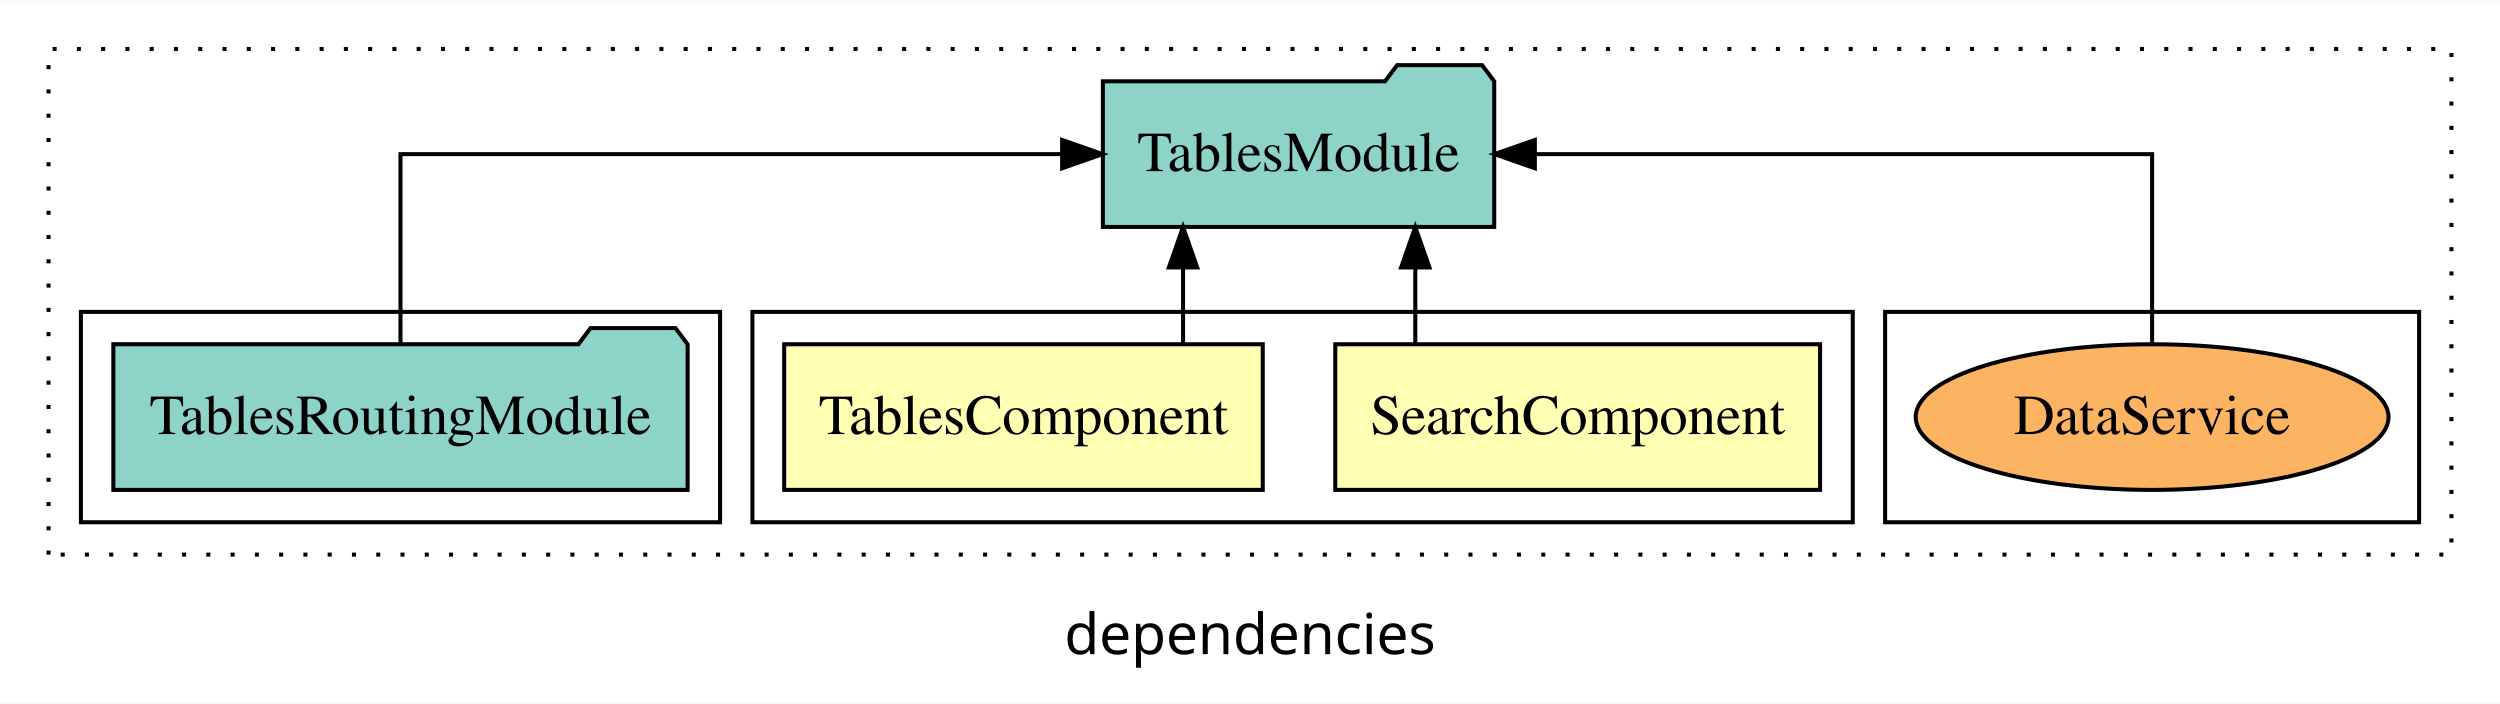
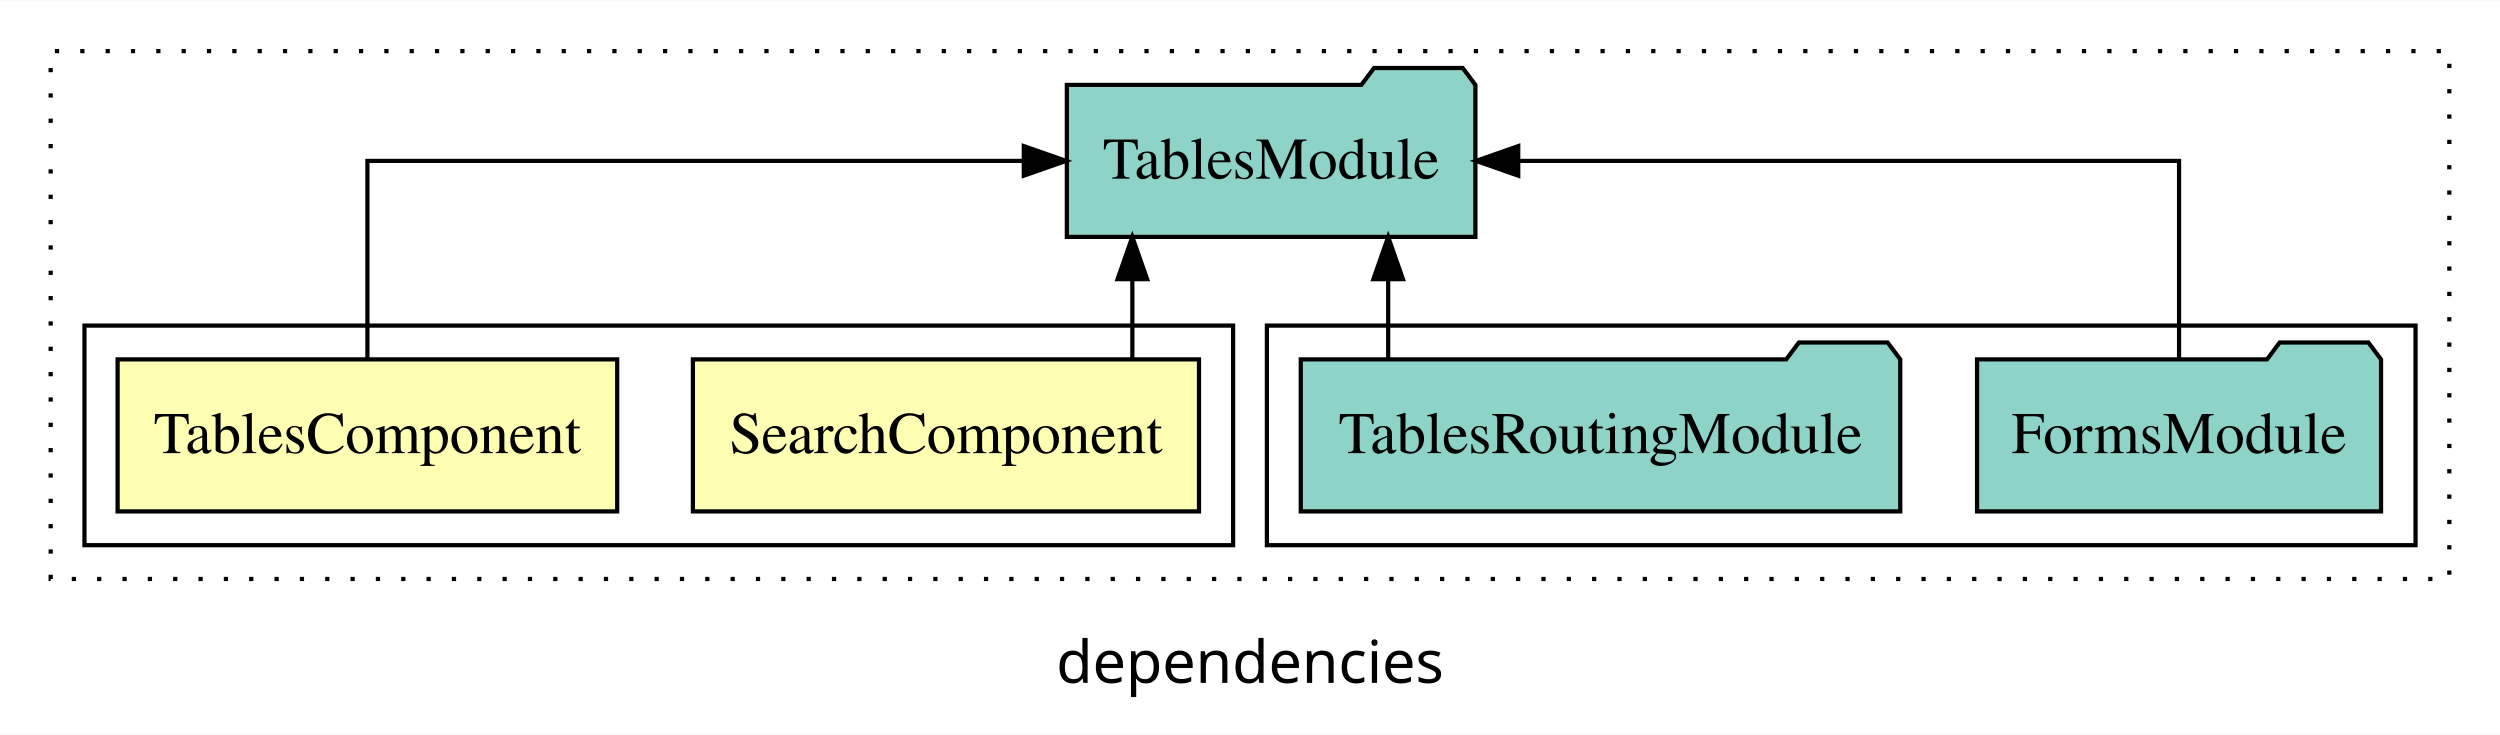
- <svg xmlns="http://www.w3.org/2000/svg" width="618pt" height="174pt" viewBox="0.00 0.00 618.00 173.80">
+ <svg xmlns="http://www.w3.org/2000/svg" width="592pt" height="174pt" viewBox="0.00 0.00 592.00 173.80">
  <g id="graph0" class="graph" transform="scale(1 1) rotate(0) translate(4 169.8)">
-     <polygon fill="white" stroke="transparent" points="-4,4 -4,-169.8 614,-169.8 614,4 -4,4" />
-     <text text-anchor="middle" x="305" y="-8.2" font-family="sans-serif" font-size="14.00">dependencies</text>
+     <polygon fill="white" stroke="transparent" points="-4,4 -4,-169.8 588,-169.8 588,4 -4,4" />
+     <text text-anchor="middle" x="292" y="-8.2" font-family="sans-serif" font-size="14.00">dependencies</text>
    <g id="clust1" class="cluster">
-       <polygon fill="none" stroke="black" stroke-dasharray="1,5" points="8,-32.8 8,-157.8 602,-157.8 602,-32.8 8,-32.8" />
+       <polygon fill="none" stroke="black" stroke-dasharray="1,5" points="8,-32.8 8,-157.8 576,-157.8 576,-32.8 8,-32.8" />
    </g>
-     <g id="clust8" class="cluster">
-       <polygon fill="none" stroke="black" points="462,-40.8 462,-92.8 594,-92.8 594,-40.8 462,-40.8" />
+     <g id="clust5" class="cluster">
+       <polygon fill="none" stroke="black" points="296,-40.8 296,-92.8 568,-92.8 568,-40.8 296,-40.8" />
    </g>
    <g id="clust2" class="cluster">
-       <polygon fill="none" stroke="black" points="182,-40.8 182,-92.8 454,-92.8 454,-40.8 182,-40.8" />
-     </g>
-     <g id="clust5" class="cluster">
-       <polygon fill="none" stroke="black" points="16,-40.8 16,-92.8 174,-92.8 174,-40.8 16,-40.8" />
+       <polygon fill="none" stroke="black" points="16,-40.8 16,-92.8 288,-92.8 288,-40.8 16,-40.8" />
    </g>
    <g id="node1" class="node">
-       <polygon fill="#ffffb3" stroke="black" points="445.92,-84.8 326.08,-84.8 326.08,-48.8 445.92,-48.8 445.92,-84.8" />
-       <text text-anchor="middle" x="386" y="-62.6" font-family="Times,serif" font-size="14.00">SearchComponent</text>
+       <polygon fill="#ffffb3" stroke="black" points="279.92,-84.8 160.08,-84.8 160.08,-48.8 279.92,-48.8 279.92,-84.8" />
+       <text text-anchor="middle" x="220" y="-62.6" font-family="Times,serif" font-size="14.00">SearchComponent</text>
    </g>
    <g id="node3" class="node">
-       <polygon fill="#8dd3c7" stroke="black" points="365.37,-149.8 362.37,-153.8 341.37,-153.8 338.37,-149.8 268.63,-149.8 268.63,-113.8 365.37,-113.8 365.37,-149.8" />
-       <text text-anchor="middle" x="317" y="-127.6" font-family="Times,serif" font-size="14.00">TablesModule</text>
+       <polygon fill="#8dd3c7" stroke="black" points="345.37,-149.8 342.37,-153.8 321.37,-153.8 318.37,-149.8 248.63,-149.8 248.63,-113.8 345.37,-113.8 345.37,-149.8" />
+       <text text-anchor="middle" x="297" y="-127.6" font-family="Times,serif" font-size="14.00">TablesModule</text>
    </g>
    <g id="edge1" class="edge">
-       <path fill="none" stroke="black" d="M345.86,-84.91C345.86,-84.91 345.86,-103.79 345.86,-103.79" />
-       <polygon fill="black" stroke="black" points="342.36,-103.79 345.86,-113.79 349.36,-103.79 342.36,-103.79" />
+       <path fill="none" stroke="black" d="M264.14,-84.91C264.14,-84.91 264.14,-103.79 264.14,-103.79" />
+       <polygon fill="black" stroke="black" points="260.64,-103.79 264.14,-113.79 267.64,-103.79 260.64,-103.79" />
    </g>
    <g id="node2" class="node">
-       <polygon fill="#ffffb3" stroke="black" points="308.15,-84.8 189.85,-84.8 189.85,-48.8 308.15,-48.8 308.15,-84.8" />
-       <text text-anchor="middle" x="249" y="-62.6" font-family="Times,serif" font-size="14.00">TablesComponent</text>
+       <polygon fill="#ffffb3" stroke="black" points="142.15,-84.8 23.85,-84.8 23.85,-48.8 142.15,-48.8 142.15,-84.8" />
+       <text text-anchor="middle" x="83" y="-62.6" font-family="Times,serif" font-size="14.00">TablesComponent</text>
    </g>
    <g id="edge2" class="edge">
-       <path fill="none" stroke="black" d="M288.45,-84.91C288.45,-84.91 288.45,-103.79 288.45,-103.79" />
-       <polygon fill="black" stroke="black" points="284.95,-103.79 288.45,-113.79 291.95,-103.79 284.95,-103.79" />
+       <path fill="none" stroke="black" d="M83,-84.91C83,-104.14 83,-131.8 83,-131.8 83,-131.8 238.44,-131.8 238.44,-131.8" />
+       <polygon fill="black" stroke="black" points="238.44,-135.3 248.44,-131.8 238.44,-128.3 238.44,-135.3" />
    </g>
    <g id="node4" class="node">
-       <polygon fill="#8dd3c7" stroke="black" points="165.98,-84.8 162.98,-88.8 141.98,-88.8 138.98,-84.8 24.02,-84.8 24.02,-48.8 165.98,-48.8 165.98,-84.8" />
-       <text text-anchor="middle" x="95" y="-62.6" font-family="Times,serif" font-size="14.00">TablesRoutingModule</text>
+       <polygon fill="#8dd3c7" stroke="black" points="559.83,-84.8 556.83,-88.8 535.83,-88.8 532.83,-84.8 464.17,-84.8 464.17,-48.8 559.83,-48.8 559.83,-84.8" />
+       <text text-anchor="middle" x="512" y="-62.6" font-family="Times,serif" font-size="14.00">FormsModule</text>
    </g>
    <g id="edge3" class="edge">
-       <path fill="none" stroke="black" d="M95,-84.91C95,-104.14 95,-131.8 95,-131.8 95,-131.8 258.56,-131.8 258.56,-131.8" />
-       <polygon fill="black" stroke="black" points="258.56,-135.3 268.56,-131.8 258.56,-128.3 258.56,-135.3" />
+       <path fill="none" stroke="black" d="M512,-84.91C512,-104.14 512,-131.8 512,-131.8 512,-131.8 355.52,-131.8 355.52,-131.8" />
+       <polygon fill="black" stroke="black" points="355.52,-128.3 345.52,-131.8 355.52,-135.3 355.52,-128.3" />
    </g>
    <g id="node5" class="node">
-       <ellipse fill="#fdb462" stroke="black" cx="528" cy="-66.8" rx="58.44" ry="18" />
-       <text text-anchor="middle" x="528" y="-62.6" font-family="Times,serif" font-size="14.00">DataService</text>
+       <polygon fill="#8dd3c7" stroke="black" points="445.98,-84.8 442.98,-88.8 421.98,-88.8 418.98,-84.8 304.02,-84.8 304.02,-48.8 445.98,-48.8 445.98,-84.8" />
+       <text text-anchor="middle" x="375" y="-62.6" font-family="Times,serif" font-size="14.00">TablesRoutingModule</text>
    </g>
    <g id="edge4" class="edge">
-       <path fill="none" stroke="black" d="M528,-84.91C528,-104.14 528,-131.8 528,-131.8 528,-131.8 375.41,-131.8 375.41,-131.8" />
-       <polygon fill="black" stroke="black" points="375.41,-128.3 365.41,-131.8 375.41,-135.3 375.41,-128.3" />
+       <path fill="none" stroke="black" d="M324.72,-84.91C324.72,-84.91 324.72,-103.79 324.72,-103.79" />
+       <polygon fill="black" stroke="black" points="321.22,-103.79 324.72,-113.79 328.22,-103.79 321.22,-103.79" />
    </g>
  </g>
</svg>
